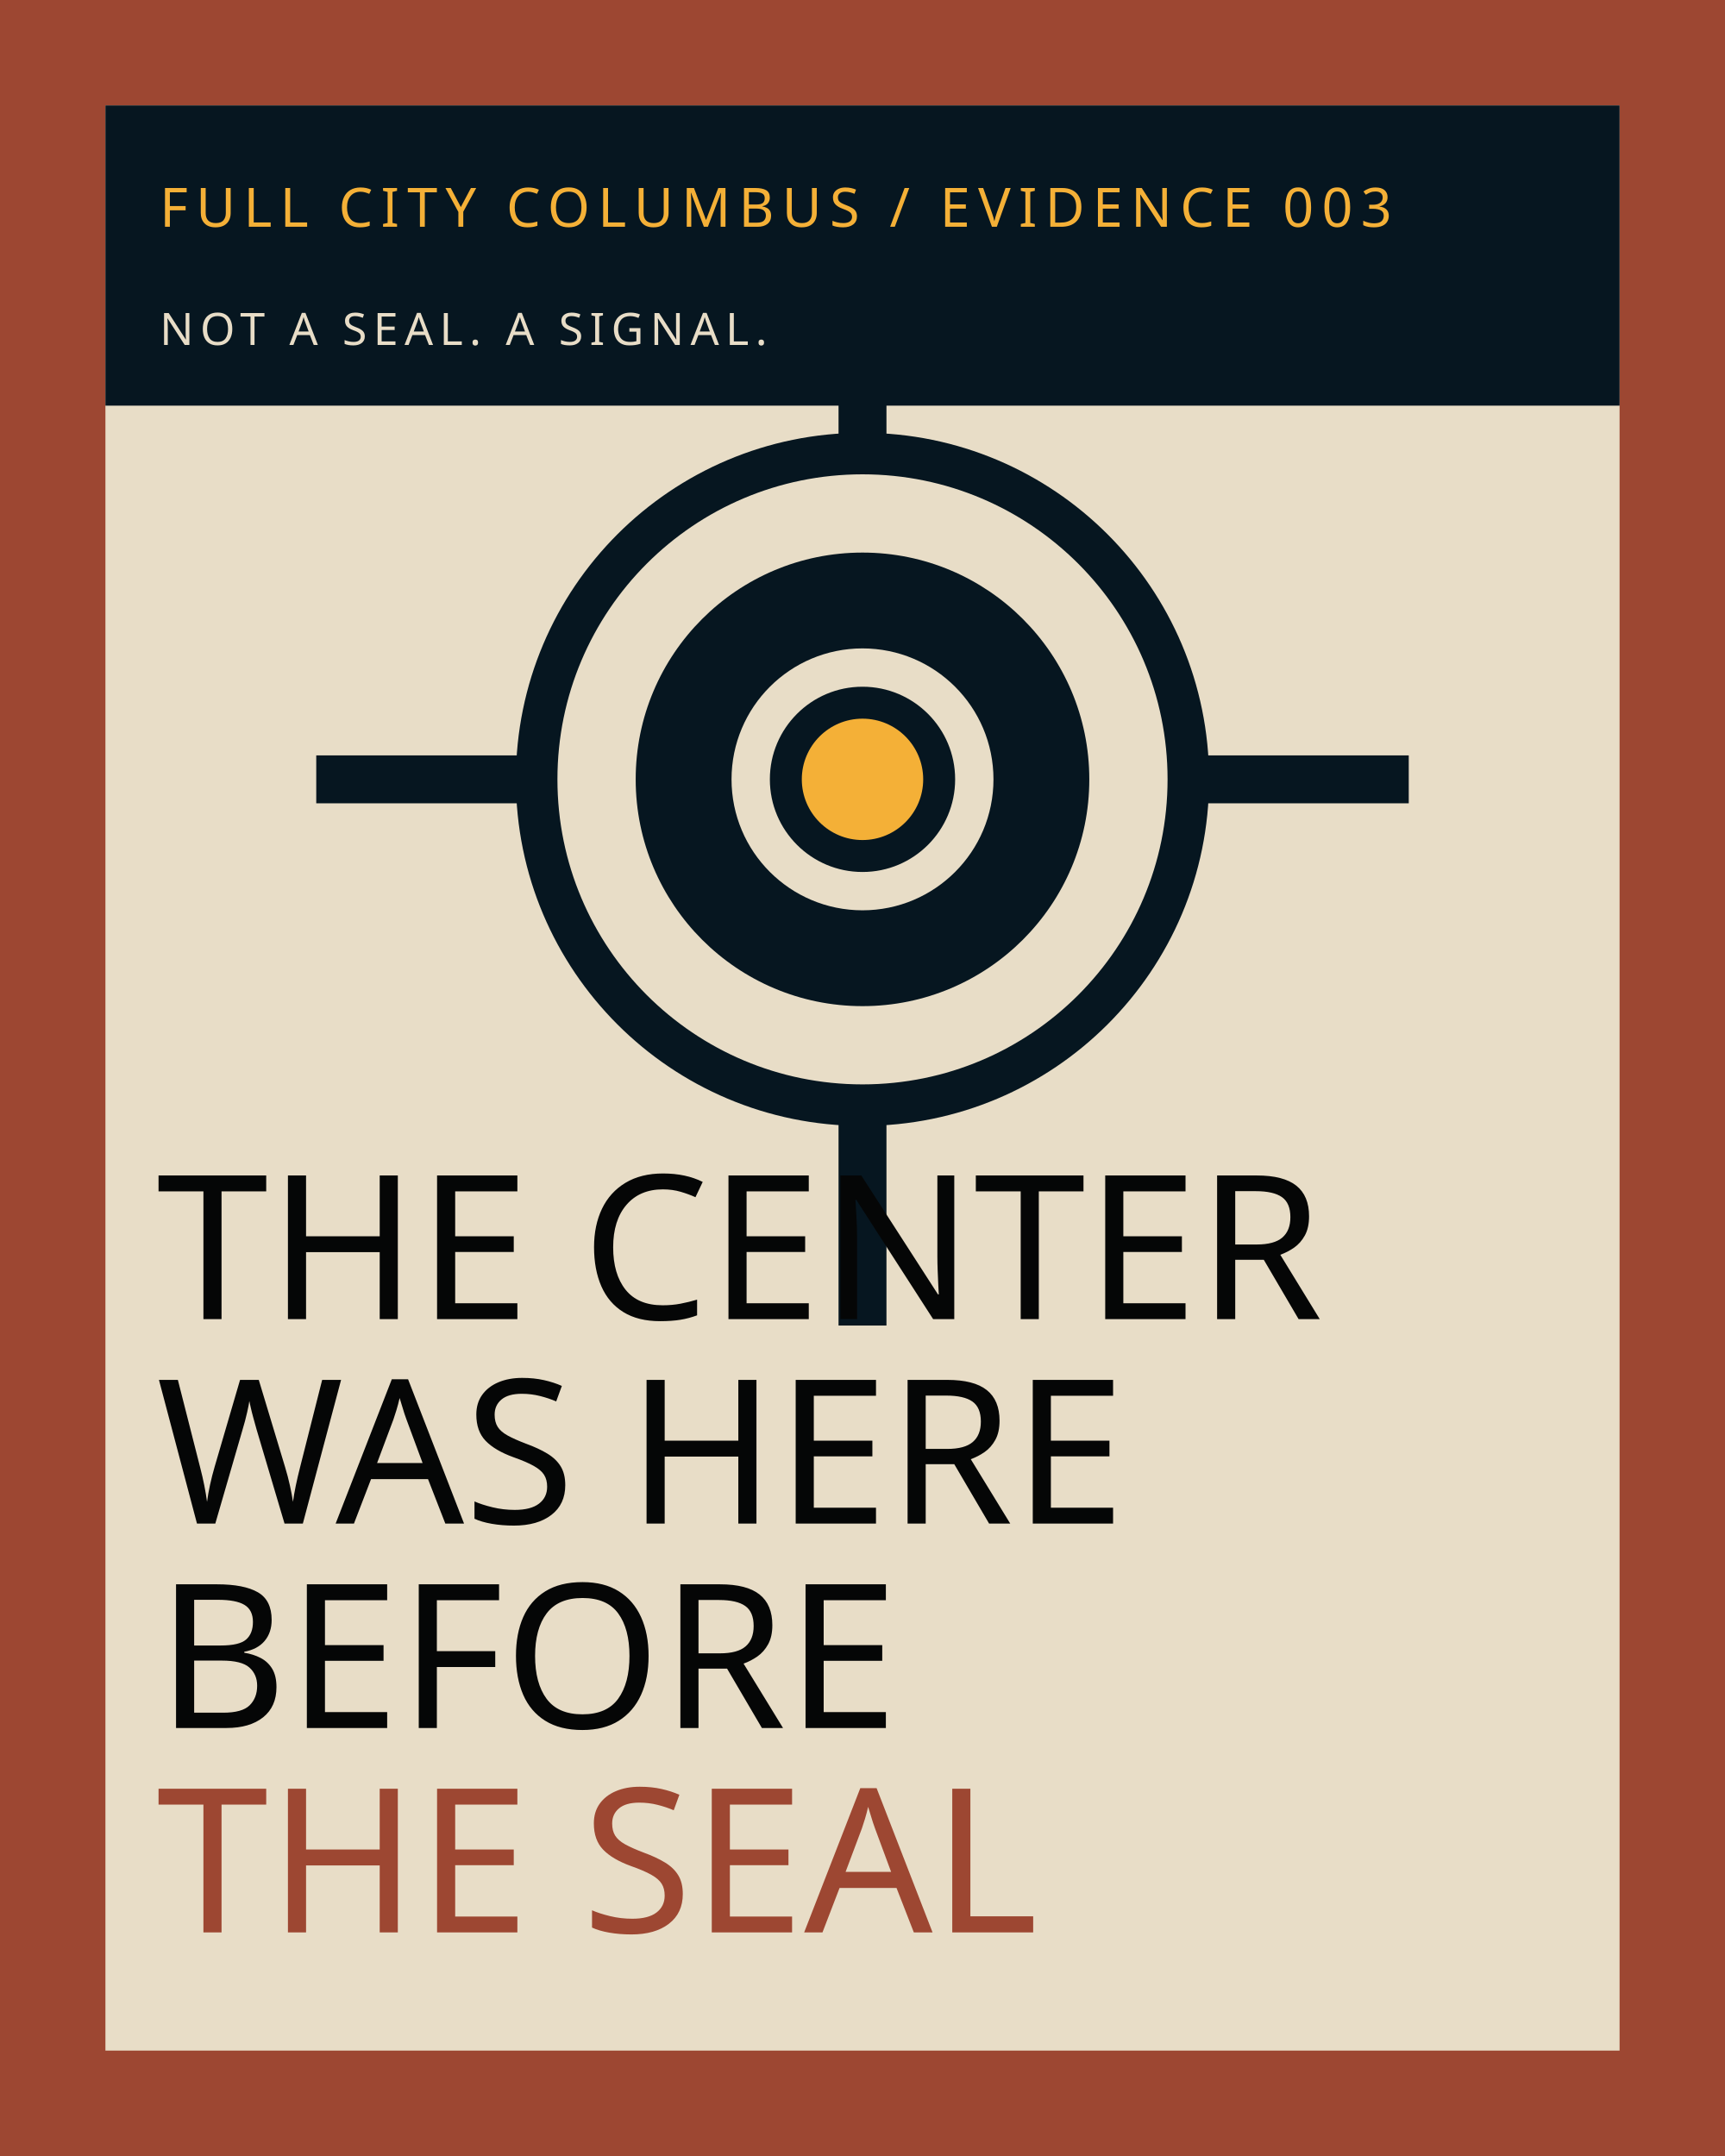
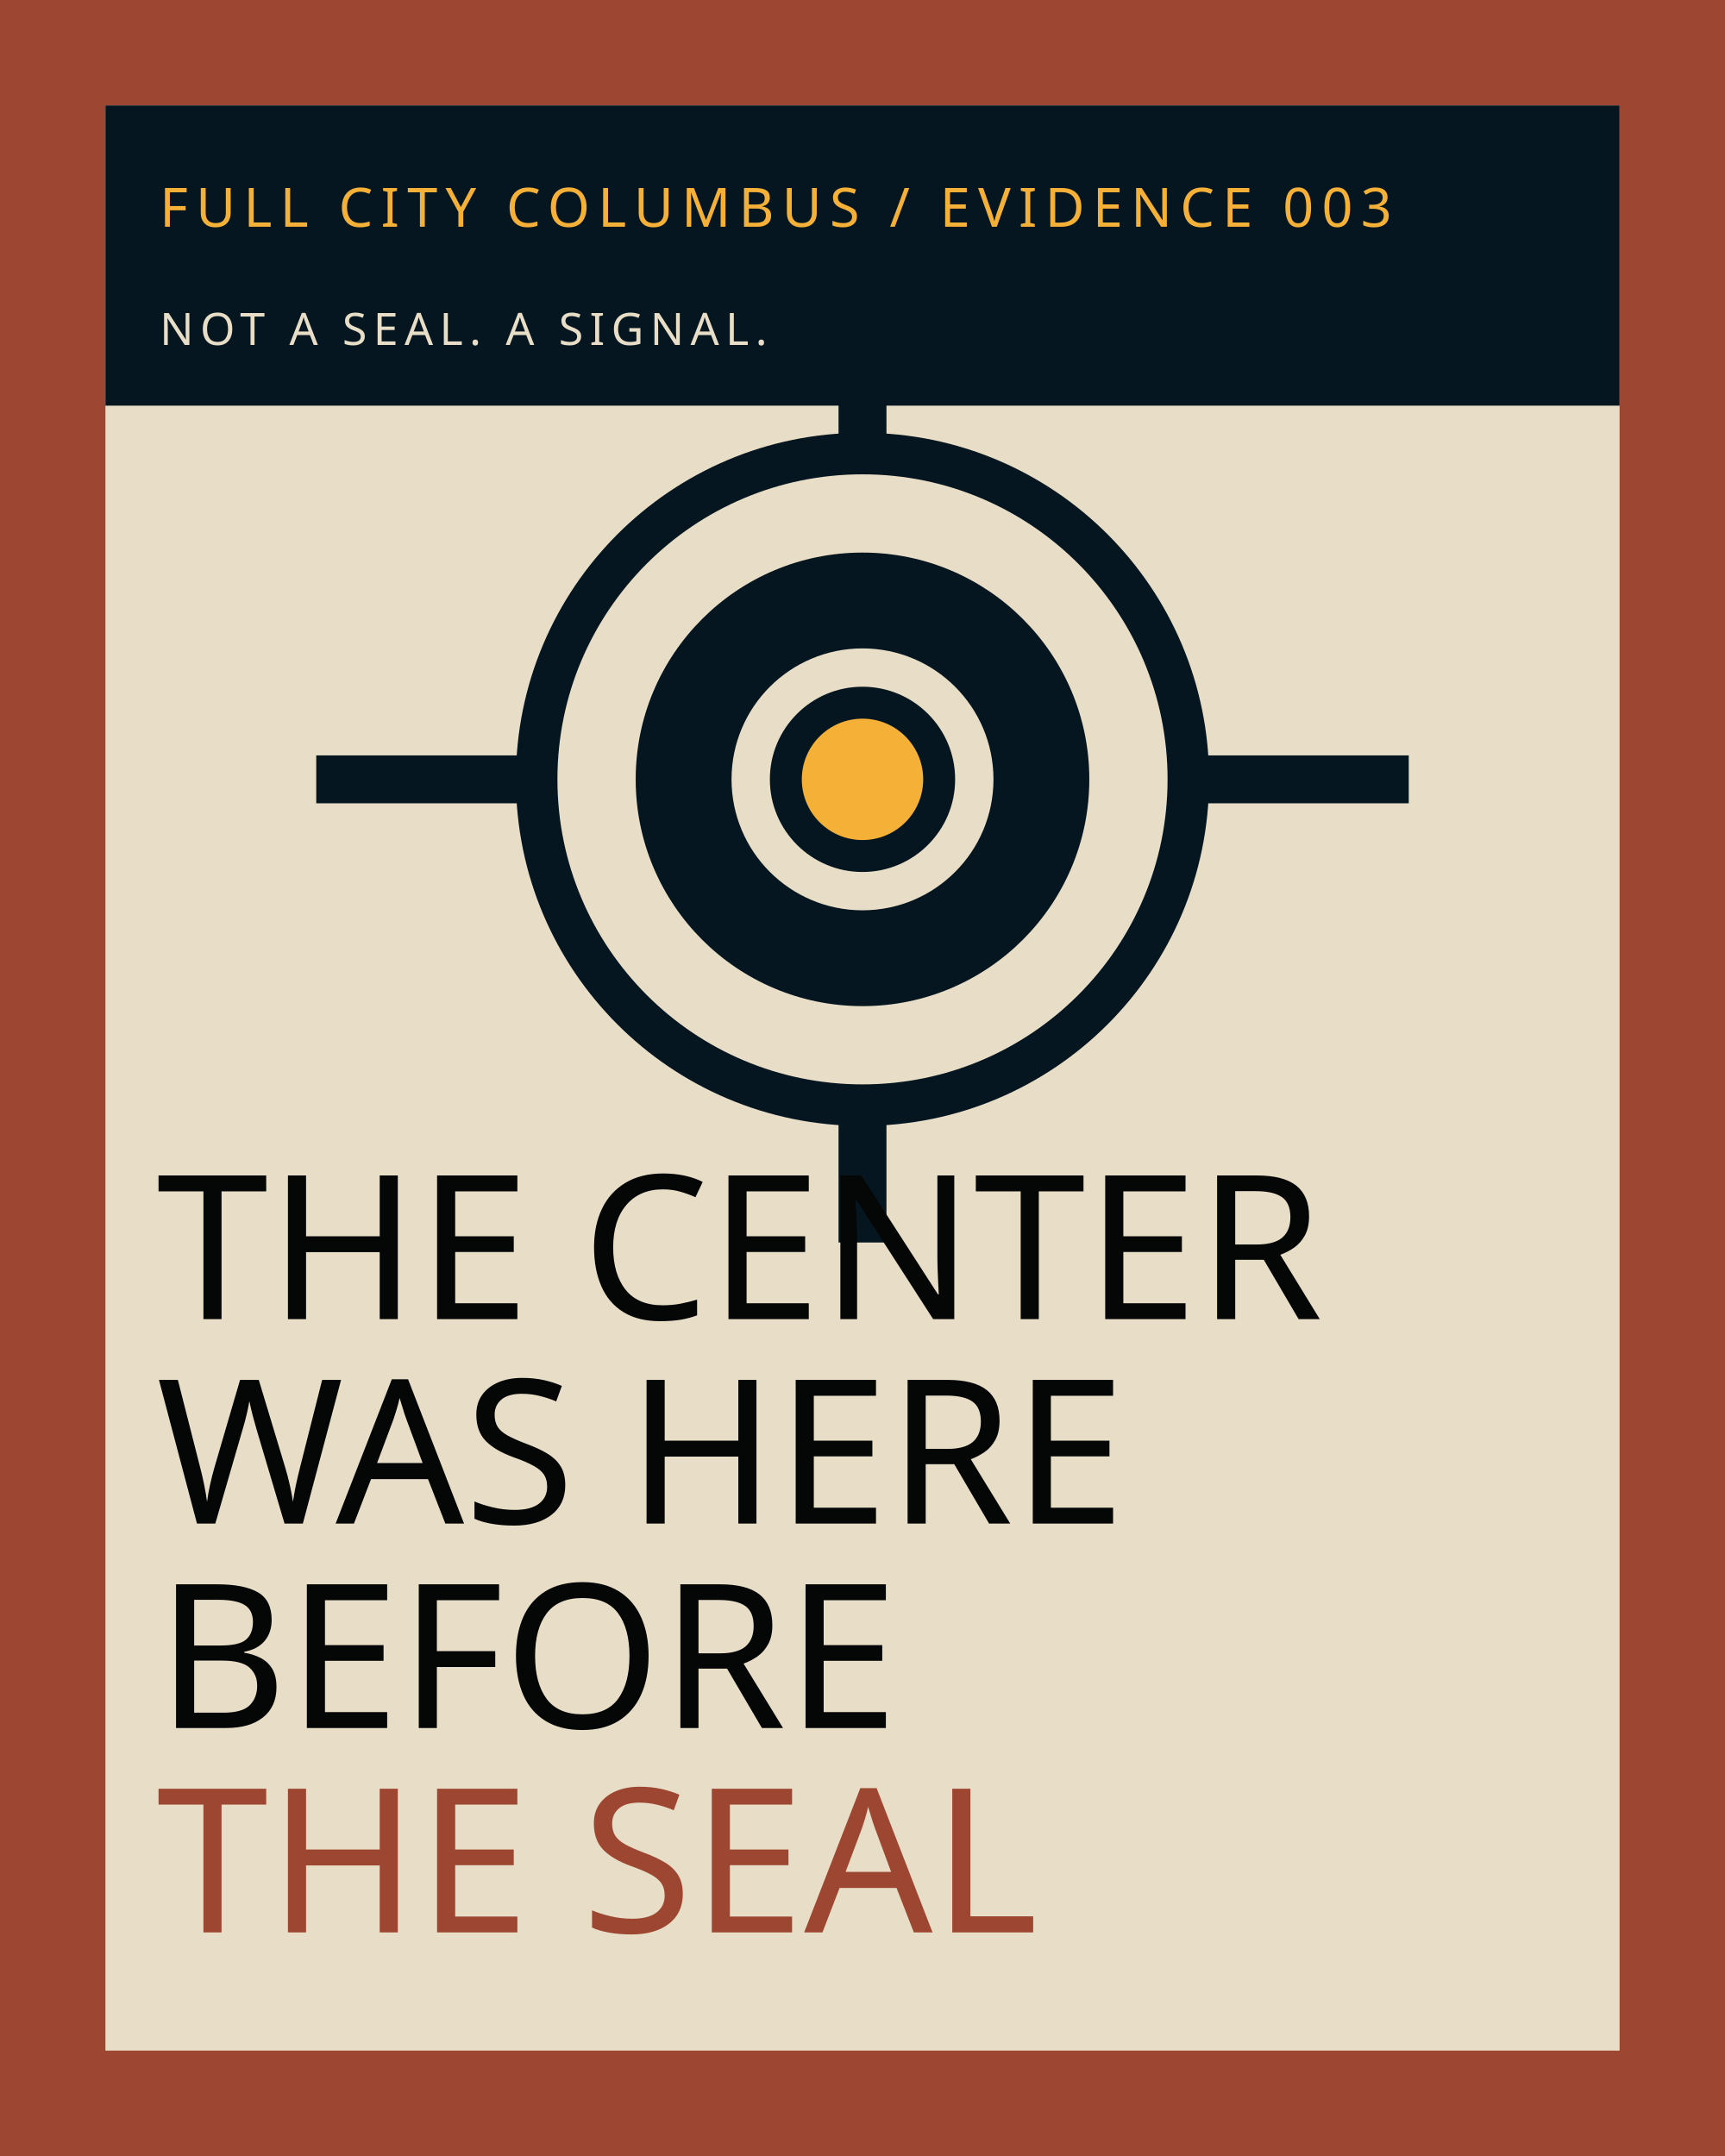
<svg xmlns="http://www.w3.org/2000/svg" viewBox="0 0 1080 1350" role="img" aria-labelledby="title desc">
  <rect width="1080" height="1350" fill="#9D4732" />
  <rect x="66" y="66" width="948" height="1218" fill="#E8DDC7" />
  <rect x="66" y="66" width="948" height="188" fill="#061620" />
  <text x="100" y="142" fill="#F4B037" font-family="Arial Black, Impact, sans-serif" font-size="34" letter-spacing="5">FULL CITY COLUMBUS / EVIDENCE 003</text>
  <text x="100" y="216" fill="#E8DDC7" font-family="Arial Black, Impact, sans-serif" font-size="28" letter-spacing="4">NOT A SEAL. A SIGNAL.</text>
  <g transform="translate(540 488)">
    <rect x="-342" y="-15" width="684" height="30" fill="#061620" />
-     <rect x="-15" y="-342" width="30" height="684" fill="#061620" />
+     <rect x="-15" y="-300" width="30" height="590" fill="#061620" />
    <circle r="204" fill="#E8DDC7" stroke="#061620" stroke-width="26" />
    <circle r="142" fill="#061620" />
    <circle r="70" fill="none" stroke="#E8DDC7" stroke-width="24" />
    <circle r="38" fill="#F4B037" />
  </g>
  <text x="98" y="826" fill="#050606" font-family="Impact, Arial Black, sans-serif" font-size="126">THE CENTER</text>
  <text x="98" y="954" fill="#050606" font-family="Impact, Arial Black, sans-serif" font-size="126">WAS HERE</text>
  <text x="98" y="1082" fill="#050606" font-family="Impact, Arial Black, sans-serif" font-size="126">BEFORE</text>
  <text x="98" y="1210" fill="#9D4732" font-family="Impact, Arial Black, sans-serif" font-size="126">THE SEAL</text>
</svg>
